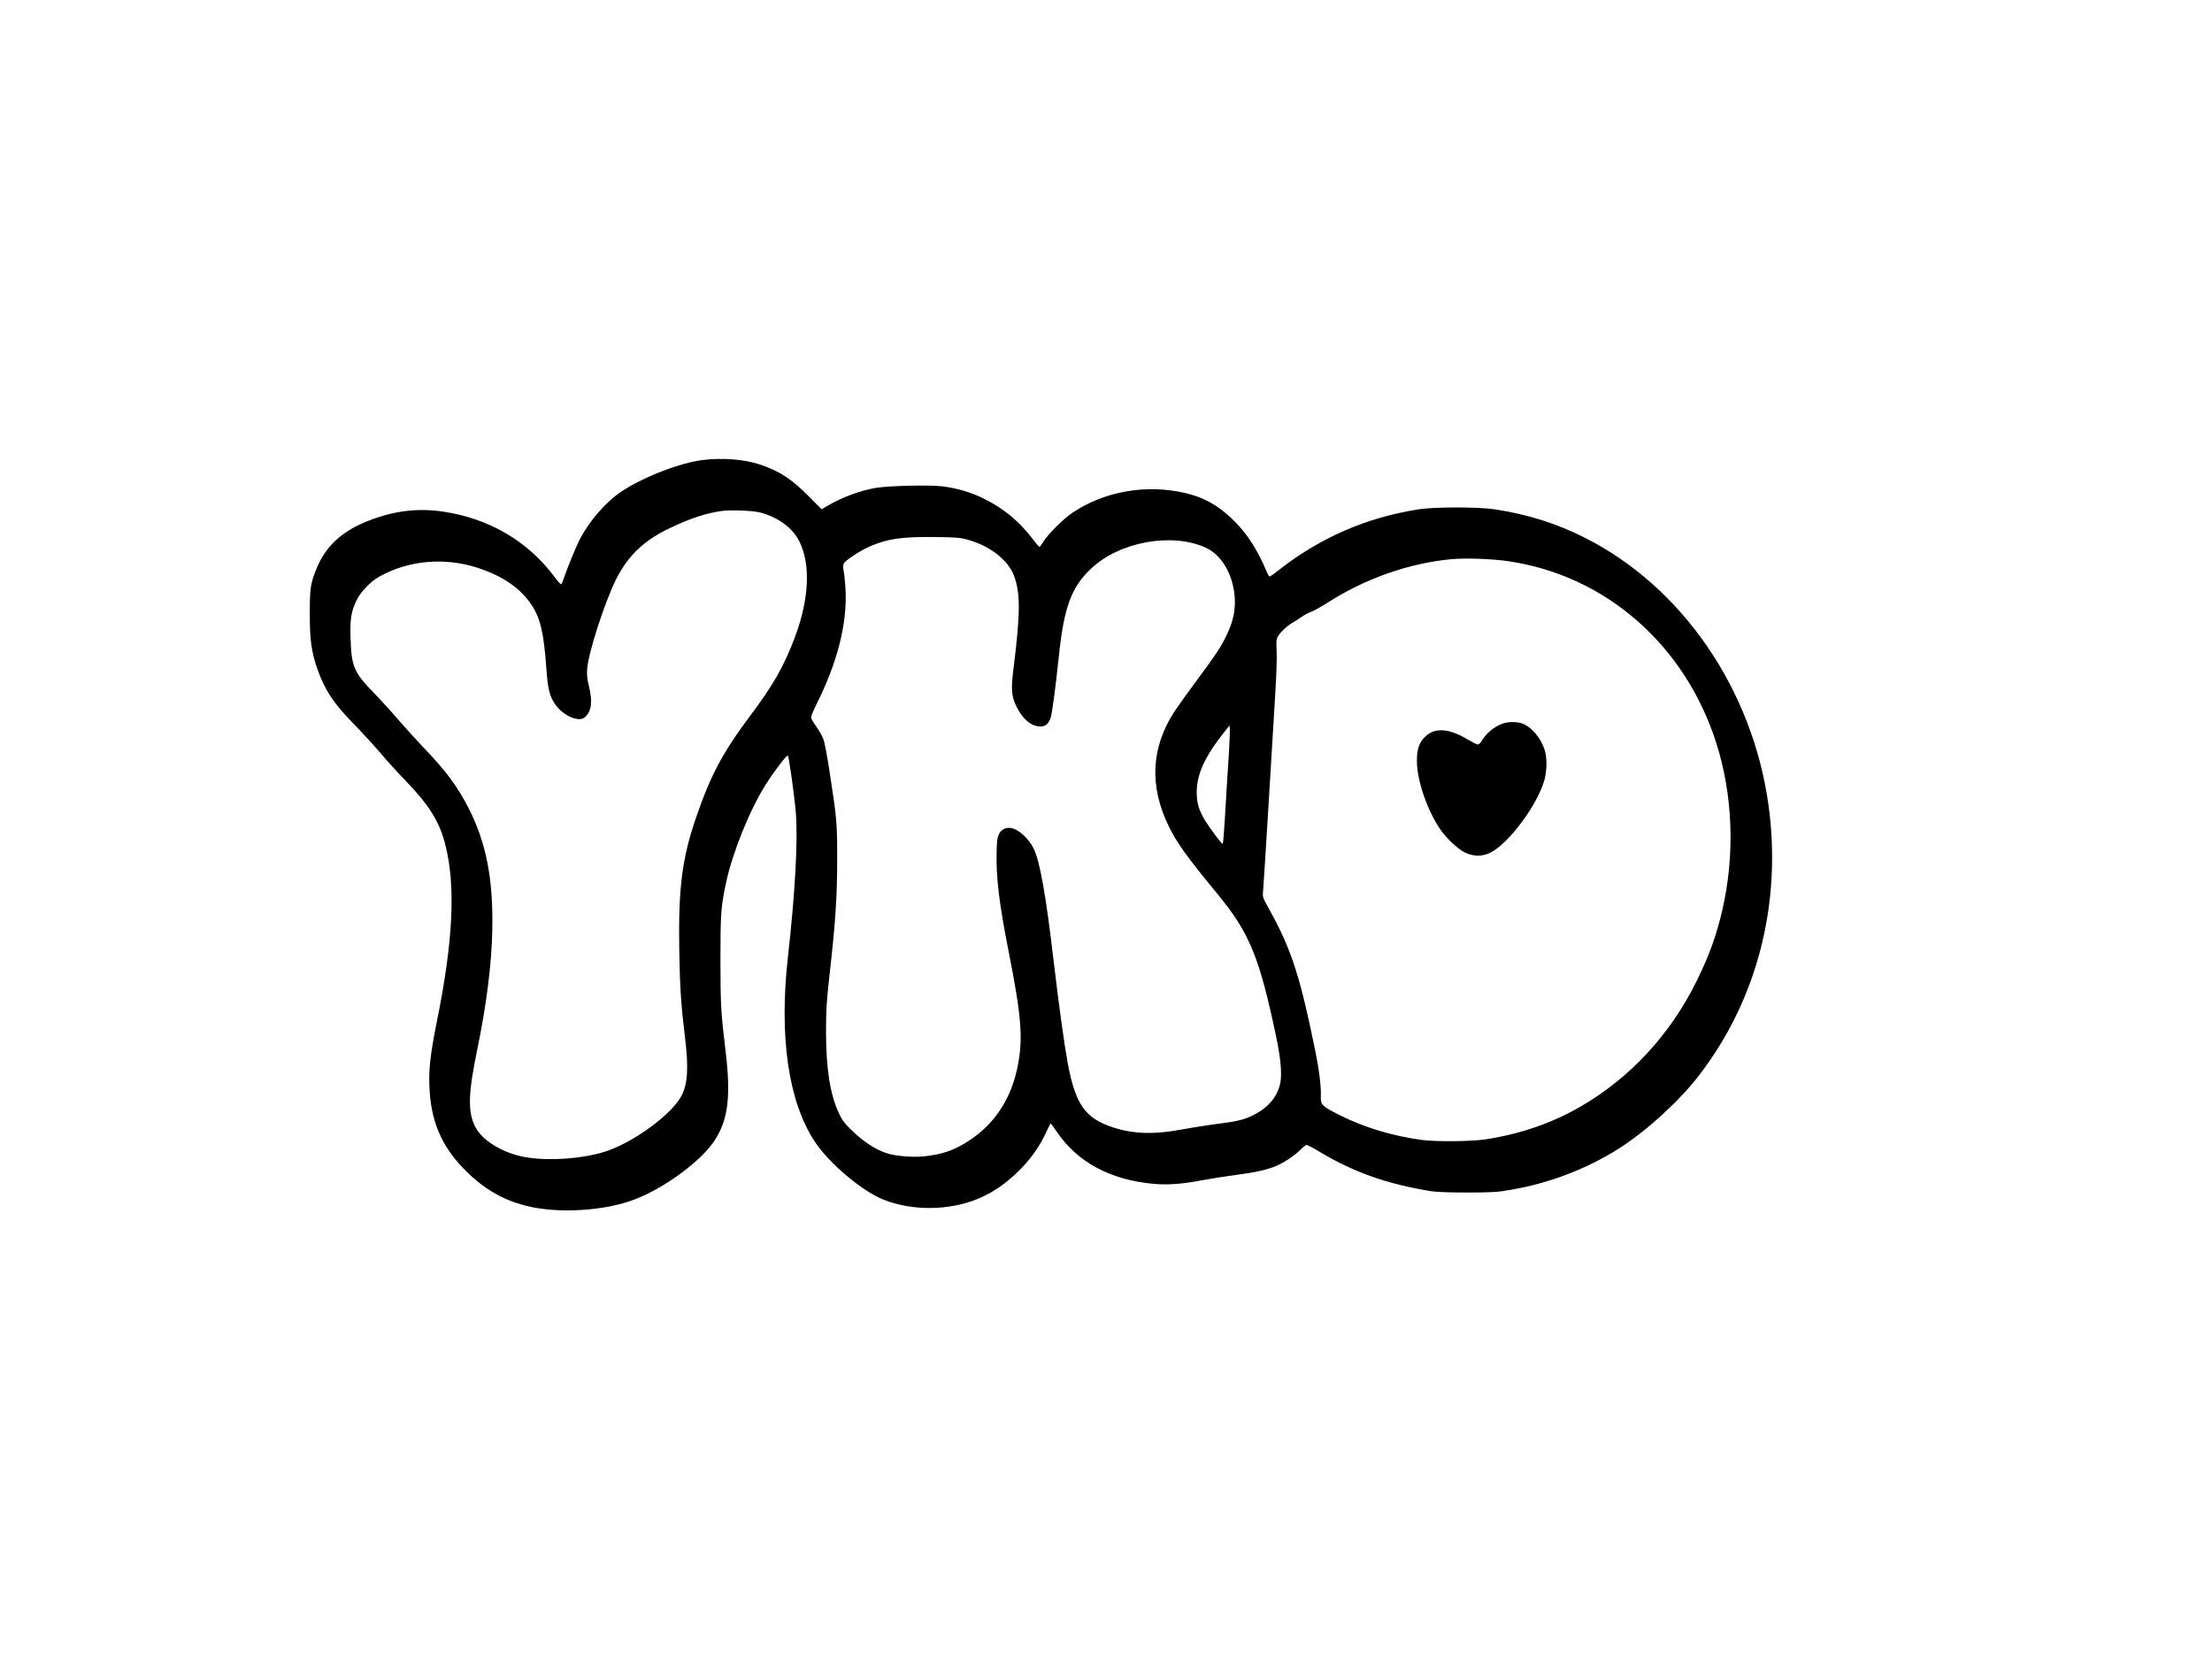
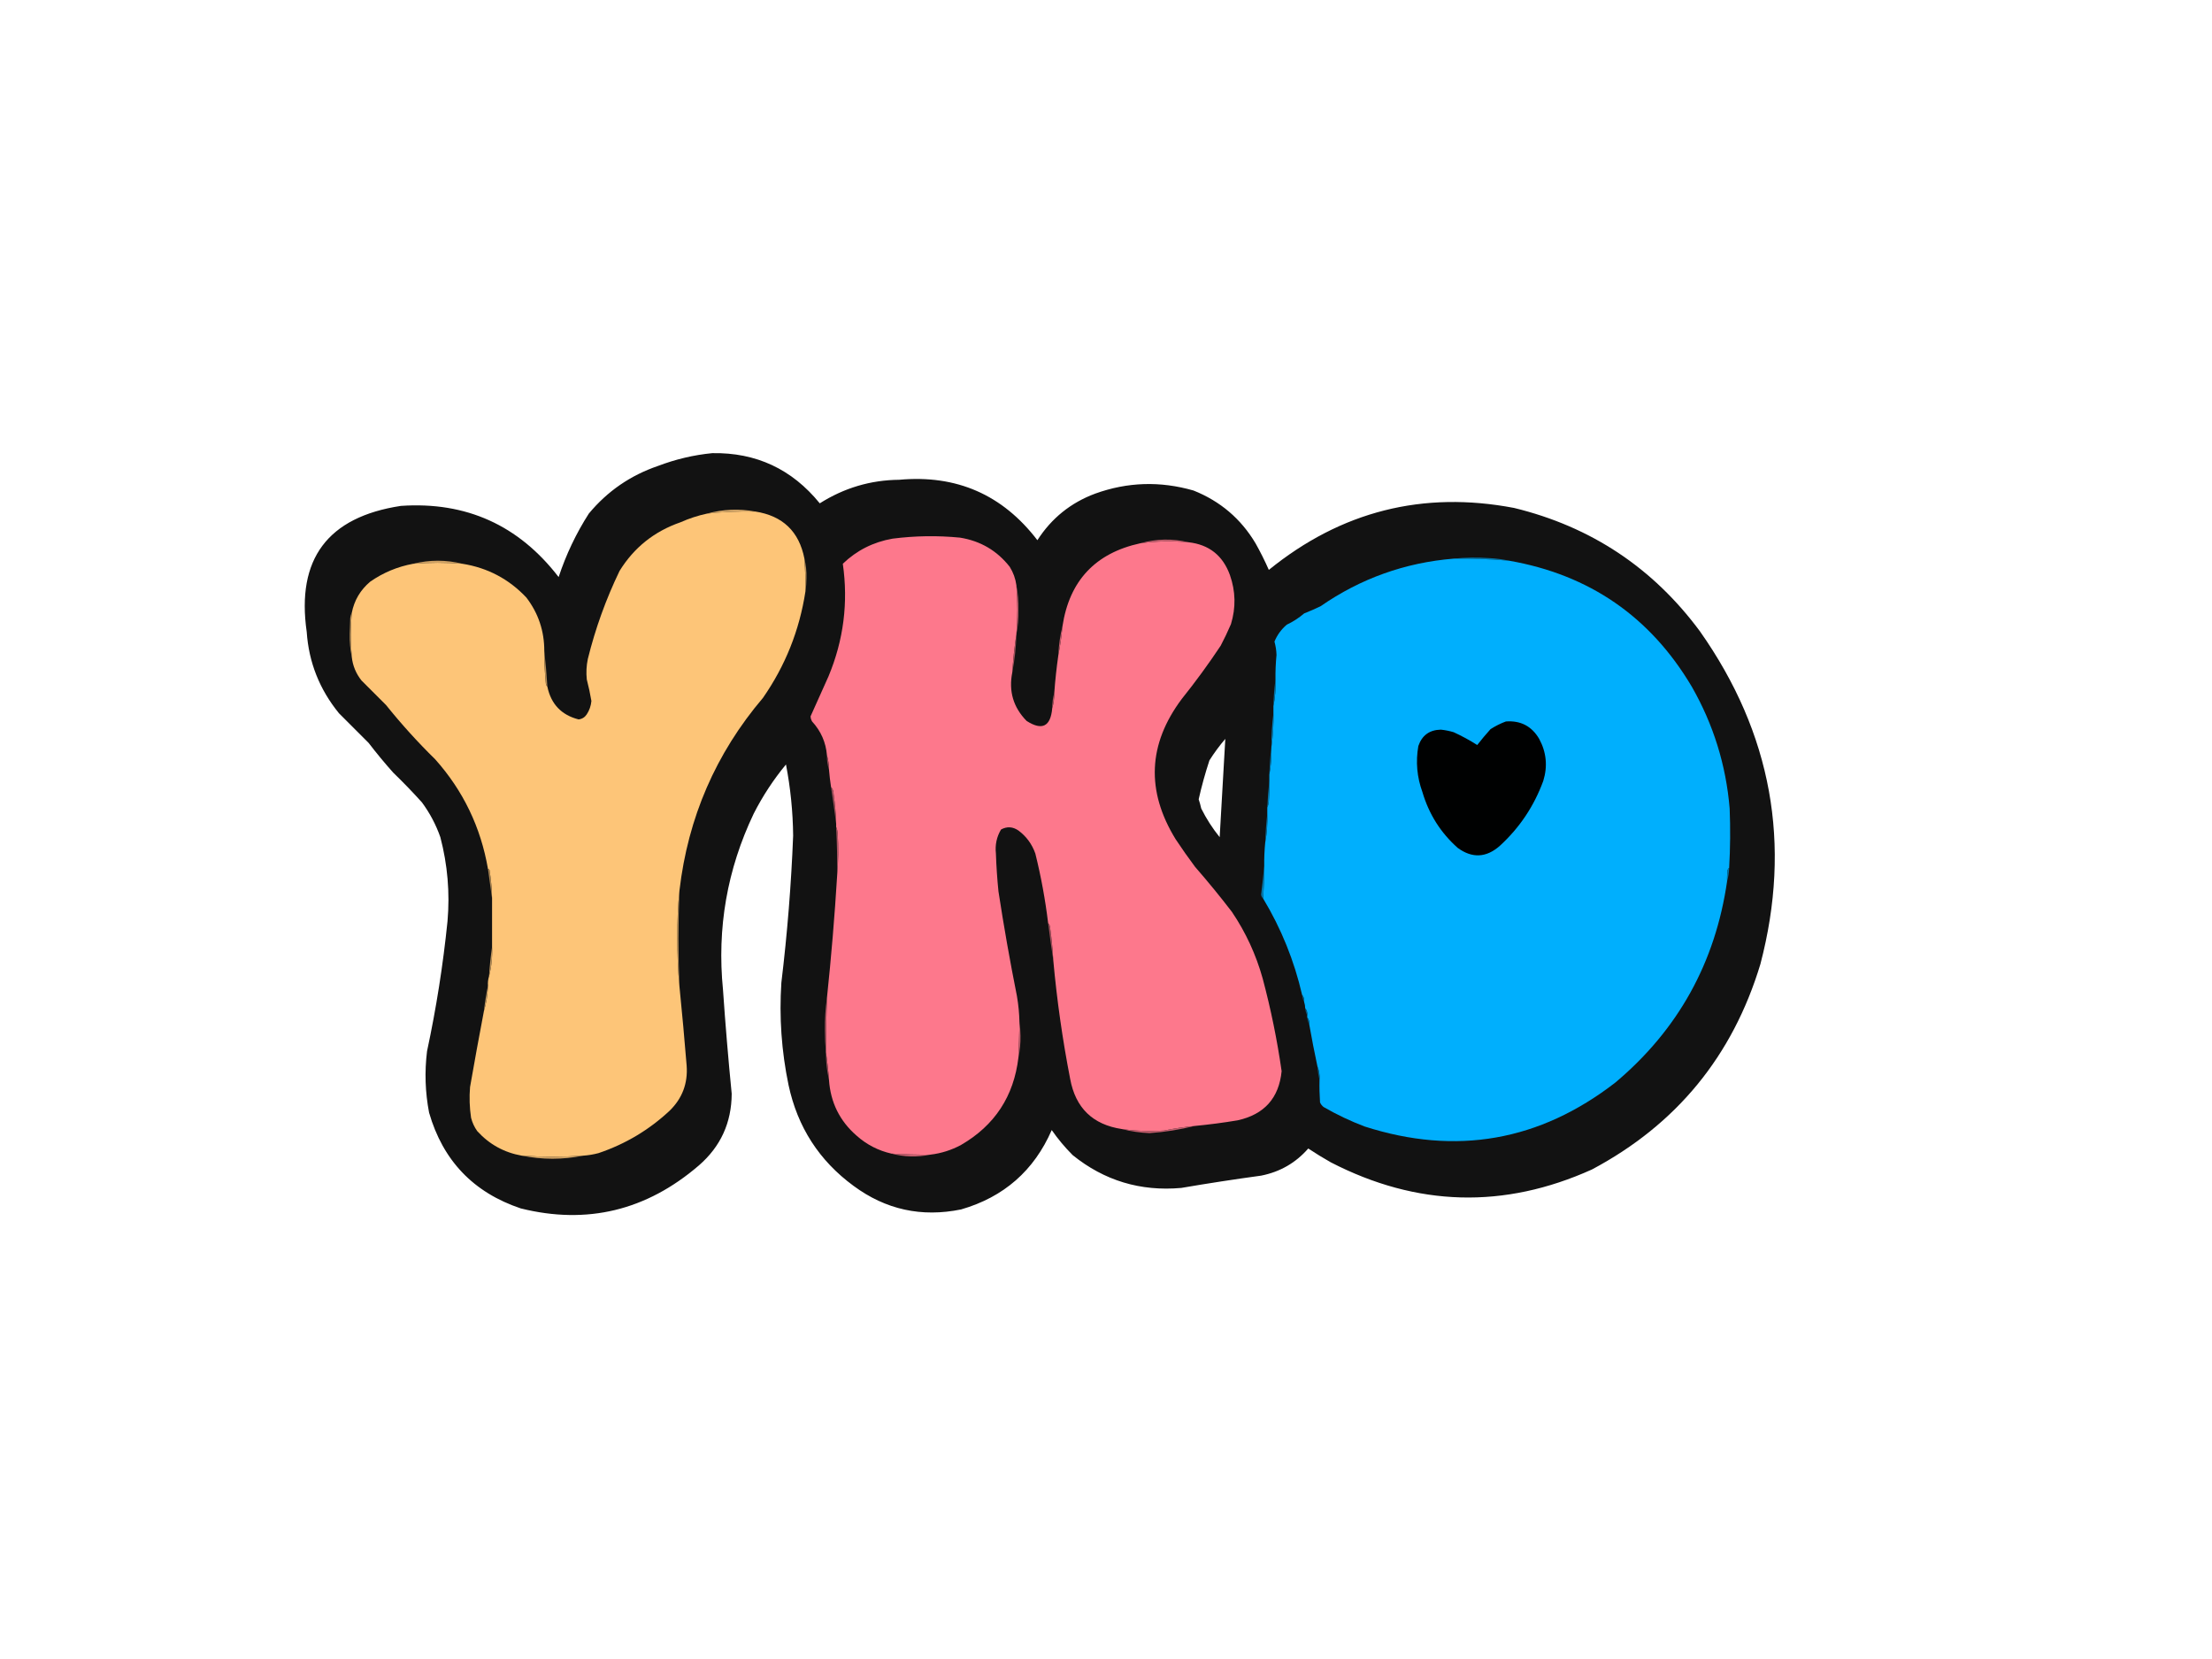
- <svg xmlns="http://www.w3.org/2000/svg" version="1.0" width="2160pt" height="1620pt" viewBox="0 0 2160 1620" preserveAspectRatio="xMidYMid meet">
-   <g transform="translate(0,1620) scale(0.1,-0.1)" fill="#000000" stroke="none">
-     <path d="M6862 11708 c-225 -28 -585 -168 -797 -310 -151 -101 -316 -292 -406 -470 -37 -74 -119 -273 -148 -360 -12 -37 -26 -70 -31 -73 -5 -3 -34 29 -65 71 -258 348 -639 572 -1088 638 -253 38 -491 7 -746 -96 -247 -99 -406 -249 -491 -463 -58 -143 -65 -189 -65 -440 0 -257 16 -371 76 -543 73 -204 155 -328 354 -532 78 -80 194 -206 258 -281 64 -76 176 -199 250 -275 230 -239 330 -400 386 -625 102 -402 76 -940 -83 -1724 -62 -310 -80 -458 -73 -630 12 -333 112 -576 332 -804 186 -193 377 -306 614 -366 312 -78 764 -51 1062 64 295 114 646 374 778 576 131 200 159 427 107 865 -47 388 -50 452 -51 895 0 457 5 525 57 765 62 287 230 703 383 945 83 132 208 296 218 286 11 -11 63 -378 78 -556 22 -269 -6 -778 -77 -1410 -88 -780 5 -1415 263 -1804 139 -210 461 -482 667 -564 280 -113 640 -110 921 5 151 62 281 152 417 288 107 108 192 230 253 362 22 48 42 88 45 88 3 -1 28 -35 57 -78 201 -299 523 -473 946 -512 138 -13 283 -2 476 35 69 13 212 36 317 50 206 27 304 49 402 88 79 33 184 102 242 161 24 25 51 46 59 46 7 0 67 -31 131 -70 332 -198 658 -313 1085 -382 51 -8 178 -13 355 -13 255 1 286 3 432 28 376 66 737 205 1050 404 265 169 585 460 778 711 569 737 812 1683 679 2642 -157 1130 -841 2127 -1789 2607 -276 140 -556 229 -880 279 -158 25 -586 25 -743 1 -512 -79 -969 -278 -1374 -597 -41 -33 -80 -60 -85 -60 -5 0 -18 21 -29 48 -85 201 -177 349 -294 471 -154 161 -302 249 -495 295 -380 91 -790 21 -1105 -189 -90 -60 -248 -217 -290 -290 -15 -25 -30 -45 -35 -45 -4 0 -27 26 -51 58 -143 191 -303 323 -513 423 -116 55 -245 92 -382 110 -126 15 -524 6 -651 -15 -159 -27 -336 -94 -484 -182 l-46 -27 -129 130 c-167 168 -283 243 -476 308 -150 50 -368 67 -556 43z m563 -513 c176 -46 320 -154 384 -288 108 -226 91 -559 -45 -924 -106 -285 -214 -474 -444 -780 -264 -352 -386 -583 -527 -998 -134 -395 -170 -683 -160 -1290 6 -357 18 -537 57 -855 35 -287 25 -442 -34 -558 -89 -174 -440 -437 -716 -537 -226 -81 -602 -108 -834 -60 -213 44 -404 165 -468 297 -71 144 -66 321 21 743 91 439 141 834 148 1166 11 502 -58 859 -233 1201 -109 212 -217 357 -431 581 -75 78 -188 203 -252 277 -63 74 -174 196 -246 270 -189 194 -214 255 -222 530 -6 188 6 257 59 369 37 78 136 182 218 228 285 162 641 194 965 88 245 -80 415 -197 525 -361 86 -129 120 -273 144 -609 16 -217 31 -279 87 -362 77 -112 232 -180 290 -127 66 60 77 148 40 304 -18 74 -22 111 -17 170 12 159 171 650 282 873 118 234 277 385 537 506 193 91 343 140 492 161 87 13 309 4 380 -15z m2020 -264 c217 -58 398 -198 456 -351 64 -168 63 -370 -2 -890 -28 -215 -23 -284 23 -382 60 -126 145 -200 233 -202 50 -1 79 20 101 74 16 37 49 282 84 615 50 477 121 670 314 852 277 264 794 357 1124 203 154 -72 265 -265 279 -485 8 -125 -15 -231 -76 -361 -57 -120 -107 -195 -299 -454 -80 -107 -175 -240 -211 -294 -231 -353 -251 -730 -58 -1125 76 -158 183 -306 476 -661 312 -379 409 -614 573 -1395 49 -234 60 -390 33 -480 -35 -122 -125 -221 -260 -286 -92 -45 -157 -60 -380 -88 -88 -12 -234 -35 -325 -52 -261 -49 -464 -42 -661 22 -273 89 -368 224 -444 634 -33 181 -86 566 -135 980 -76 651 -136 989 -197 1110 -49 98 -145 186 -218 199 -51 10 -98 -14 -121 -60 -15 -31 -20 -66 -22 -168 -7 -248 24 -505 118 -981 123 -622 141 -839 90 -1105 -63 -330 -230 -583 -494 -749 -139 -87 -246 -123 -418 -142 -109 -12 -268 0 -360 27 -115 35 -237 114 -360 235 -63 62 -85 92 -117 160 -85 183 -124 429 -125 789 0 211 4 285 31 530 62 550 77 775 78 1145 0 373 -2 401 -75 874 -21 142 -48 283 -60 314 -12 31 -43 86 -70 124 -28 37 -50 77 -50 89 0 12 29 80 64 150 193 389 288 765 273 1084 -3 69 -11 152 -17 184 -8 42 -9 66 -1 83 14 31 171 133 265 172 173 72 307 90 631 87 199 -3 241 -6 310 -25z m5283 -211 c950 -139 1725 -816 2031 -1774 162 -508 184 -1085 61 -1626 -58 -252 -127 -444 -250 -695 -258 -526 -655 -955 -1145 -1236 -277 -159 -591 -266 -922 -315 -138 -21 -491 -24 -623 -5 -283 39 -553 120 -786 236 -186 93 -199 105 -196 186 4 97 -16 260 -58 464 -144 709 -231 977 -442 1358 -70 126 -70 128 -64 185 3 31 26 395 51 807 25 413 55 903 66 1090 13 203 19 385 15 451 -4 95 -3 114 13 140 28 45 87 101 139 131 26 15 67 42 92 59 25 18 69 41 98 52 29 11 96 49 150 83 367 238 803 391 1219 429 139 12 395 3 551 -20z m-2727 -1860 c-7 -107 -16 -256 -21 -330 -5 -74 -14 -233 -21 -352 -7 -120 -16 -218 -20 -218 -11 0 -124 150 -169 224 -64 106 -83 169 -84 276 -1 180 78 352 277 602 l42 53 4 -30 c2 -16 -2 -118 -8 -225z" />
-     <path d="M14678 9136 c-89 -32 -163 -93 -211 -173 -10 -18 -27 -33 -36 -33 -10 0 -55 23 -101 50 -183 110 -322 118 -416 24 -57 -56 -79 -124 -78 -239 2 -185 95 -461 220 -652 59 -90 179 -205 249 -238 83 -40 169 -40 247 -2 178 87 460 466 528 707 28 101 28 227 1 305 -39 111 -119 207 -205 246 -48 22 -143 24 -198 5z" />
+ <svg xmlns="http://www.w3.org/2000/svg" version="1.1" width="2160px" height="1620px" style="shape-rendering:geometricPrecision; text-rendering:geometricPrecision; image-rendering:optimizeQuality; fill-rule:evenodd; clip-rule:evenodd">
+   <g>
+     <path style="opacity:0.927" fill="#000000" d="M 695.5,442.5 C 738.324,441.741 773.324,458.075 800.5,491.5C 824.289,476.434 850.122,468.767 878,468.5C 933.992,463.374 978.992,483.041 1013,527.5C 1026.8,506.033 1045.63,490.866 1069.5,482C 1100.94,470.637 1132.94,469.637 1165.5,479C 1191.56,489.402 1211.72,506.569 1226,530.5C 1230.74,538.922 1235.07,547.588 1239,556.5C 1309.63,499.218 1389.46,479.051 1478.5,496C 1553.61,514.296 1614.11,554.463 1660,616.5C 1730.08,716.026 1749.75,824.36 1719,941.5C 1691.86,1031.29 1637.02,1098.12 1554.5,1142C 1468.66,1180.69 1383.66,1178.36 1299.5,1135C 1292,1130.75 1284.67,1126.25 1277.5,1121.5C 1265.29,1135.5 1249.95,1144.34 1231.5,1148C 1205.42,1151.57 1179.42,1155.57 1153.5,1160C 1113.68,1163.55 1078.35,1152.89 1047.5,1128C 1039.91,1120.42 1033.08,1112.25 1027,1103.5C 1009.72,1143.1 980.221,1168.94 938.5,1181C 899.89,1188.88 864.89,1181.21 833.5,1158C 799.924,1133.38 778.758,1100.54 770,1059.5C 763.128,1026.5 760.795,993.163 763,959.5C 768.791,911.54 772.624,863.707 774.5,816C 774.244,792.61 771.911,769.443 767.5,746.5C 755.261,761.299 744.761,777.299 736,794.5C 710.034,848.96 700.034,906.294 706,966.5C 708.366,1000.79 711.199,1034.62 714.5,1068C 714.374,1096.25 703.708,1119.58 682.5,1138C 631.238,1182.1 573.238,1196.1 508.5,1180C 462.345,1164.5 432.512,1133.33 419,1086.5C 415.185,1066.62 414.519,1046.62 417,1026.5C 425.995,984.539 432.661,942.206 437,899.5C 439.387,871.735 437.054,844.402 430,817.5C 425.678,805.205 419.678,793.871 412,783.5C 403.03,773.53 393.697,763.863 384,754.5C 375.623,745.125 367.623,735.458 360,725.5C 350.248,715.816 340.581,706.15 331,696.5C 312.023,673.215 301.523,646.715 299.5,617C 289.287,545.851 319.953,504.851 391.5,494C 455.164,489.663 506.498,512.829 545.5,563.5C 552.763,541.511 562.596,520.844 575,501.5C 593.09,479.697 615.59,464.197 642.5,455C 659.739,448.438 677.406,444.272 695.5,442.5 Z M 1196.5,721.5 C 1194.6,753.305 1192.77,785.305 1191,817.5C 1184,808.846 1178,799.513 1173,789.5C 1172.32,786.45 1171.49,783.45 1170.5,780.5C 1173.38,767.667 1176.88,755.001 1181,742.5C 1185.7,735.076 1190.87,728.076 1196.5,721.5 Z" />
+   </g>
+   <g>
+     <path style="opacity:0.946" fill="#dfae6a" d="M 737.5,499.5 C 721.777,499.147 706.111,499.814 690.5,501.5C 706.031,497.207 721.697,496.54 737.5,499.5 Z" />
+   </g>
+   <g>
+     <path style="opacity:0.996" fill="#fec678" d="M 737.5,499.5 C 764.335,503.67 780.335,519.004 785.5,545.5C 786.277,556.148 786.61,566.815 786.5,577.5C 780.698,615.428 766.865,650.094 745,681.5C 698.963,735.71 671.796,798.377 663.5,869.5C 661.951,884.467 661.284,899.634 661.5,915C 661.315,931.362 661.981,947.528 663.5,963.5C 666.081,989.144 668.414,1014.81 670.5,1040.5C 671.798,1057.78 666.298,1072.45 654,1084.5C 633.898,1103.31 610.731,1117.14 584.5,1126C 579.569,1127.32 574.569,1128.15 569.5,1128.5C 549.5,1129.83 529.5,1129.83 509.5,1128.5C 492.275,1125.44 477.775,1117.44 466,1104.5C 463.196,1100.56 461.196,1096.22 460,1091.5C 458.502,1081.55 458.169,1071.55 459,1061.5C 463.31,1036.78 467.81,1012.12 472.5,987.5C 474.934,979.482 476.267,971.149 476.5,962.5C 476.264,959.391 476.597,956.391 477.5,953.5C 479.946,944.124 480.946,934.457 480.5,924.5C 480.5,908.833 480.5,893.167 480.5,877.5C 480.327,868.113 479.494,858.78 478,849.5C 477.617,848.944 477.117,848.611 476.5,848.5C 469.474,807.787 452.308,772.12 425,741.5C 407.891,724.73 391.891,707.063 377,688.5C 369,680.5 361,672.5 353,664.5C 347.621,657.742 344.454,650.075 343.5,641.5C 342.192,627.168 342.192,612.835 343.5,598.5C 345.901,586.253 351.901,576.086 361.5,568C 374.205,559.15 388.205,553.317 403.5,550.5C 419.503,549.208 435.503,549.208 451.5,550.5C 476.157,554.428 496.991,565.428 514,583.5C 525.659,598.771 531.492,616.105 531.5,635.5C 531.457,646.191 531.957,656.857 533,667.5C 533.232,668.737 533.732,669.737 534.5,670.5C 538.055,687.553 548.222,698.22 565,702.5C 568.415,702.094 571.082,700.428 573,697.5C 575.574,693.538 577.074,689.205 577.5,684.5C 576.312,677.436 574.812,670.436 573,663.5C 572.289,656.785 572.622,650.118 574,643.5C 581.362,613.745 591.696,585.078 605,557.5C 619.093,534.676 638.926,518.843 664.5,510C 672.889,506.259 681.556,503.426 690.5,501.5C 706.111,499.814 721.777,499.147 737.5,499.5 Z" />
+   </g>
+   <g>
+     <path style="opacity:0.996" fill="#fe788d" d="M 992.5,571.5 C 993.812,587.499 993.812,603.499 992.5,619.5C 990.611,631.631 989.278,643.965 988.5,656.5C 984.8,674.892 989.467,690.726 1002.5,704C 1017.61,713.679 1025.94,709.512 1027.5,691.5C 1028.89,686.731 1029.56,681.731 1029.5,676.5C 1030.4,664.102 1031.73,651.769 1033.5,639.5C 1035.31,630.363 1036.64,621.03 1037.5,611.5C 1044.26,567.076 1069.59,540.076 1113.5,530.5C 1129.13,528.382 1144.79,528.048 1160.5,529.5C 1180.57,531.729 1194.07,542.395 1201,561.5C 1206.6,577.384 1206.93,593.384 1202,609.5C 1198.94,616.621 1195.61,623.621 1192,630.5C 1180.11,648.394 1167.44,665.728 1154,682.5C 1120.97,726.656 1118.97,772.323 1148,819.5C 1154.09,828.675 1160.42,837.675 1167,846.5C 1179.48,860.799 1191.48,875.466 1203,890.5C 1216.47,910.456 1226.47,932.122 1233,955.5C 1240.96,985.311 1247.13,1015.48 1251.5,1046C 1248.89,1072.28 1234.56,1088.28 1208.5,1094C 1194.56,1096.33 1180.56,1098.16 1166.5,1099.5C 1156.43,1100.46 1146.43,1101.96 1136.5,1104C 1122.76,1104.89 1109.09,1104.39 1095.5,1102.5C 1067.06,1098.23 1050.23,1081.9 1045,1053.5C 1037.53,1015.11 1032.03,976.446 1028.5,937.5C 1027.91,927.134 1026.91,916.801 1025.5,906.5C 1025.44,904.36 1024.78,902.694 1023.5,901.5C 1020.73,878.576 1016.57,855.909 1011,833.5C 1007.75,824.267 1002.25,816.767 994.5,811C 988.963,807.187 983.297,806.854 977.5,810C 973.228,817.186 971.562,825.02 972.5,833.5C 972.913,845.862 973.746,858.195 975,870.5C 980.226,904.632 986.226,938.632 993,972.5C 994.493,981.109 995.326,989.775 995.5,998.5C 995.307,1009.84 994.973,1021.17 994.5,1032.5C 990.038,1070.43 971.371,1098.93 938.5,1118C 929.088,1123.08 919.088,1126.25 908.5,1127.5C 895.817,1127.63 883.15,1127.29 870.5,1126.5C 857.681,1123.59 846.348,1117.76 836.5,1109C 819.984,1094.65 810.984,1076.49 809.5,1054.5C 808.85,1045.32 807.85,1036.32 806.5,1027.5C 806.539,1009.83 806.873,992.16 807.5,974.5C 811.716,934.574 815.049,894.574 817.5,854.5C 818.661,841.006 818.827,827.34 818,813.5C 817.809,811.292 817.309,809.292 816.5,807.5C 816.5,806.5 816.5,805.5 816.5,804.5C 816.245,794.789 815.411,785.123 814,775.5C 814.03,772.639 813.197,770.305 811.5,768.5C 810.646,762.858 809.98,757.191 809.5,751.5C 809.468,746.609 808.801,741.943 807.5,737.5C 806.461,724.9 801.628,713.9 793,704.5C 792.077,702.966 791.577,701.299 791.5,699.5C 797.305,686.551 803.138,673.551 809,660.5C 823.776,625.072 828.443,588.406 823,550.5C 836.533,537.483 852.7,529.316 871.5,526C 893.467,523.18 915.467,522.846 937.5,525C 957.476,528.23 973.642,537.73 986,553.5C 989.463,559.057 991.629,565.057 992.5,571.5 Z" />
+   </g>
+   <g>
+     <path style="opacity:0.894" fill="#d76677" d="M 1160.5,529.5 C 1144.79,528.048 1129.13,528.382 1113.5,530.5C 1129.11,526.075 1144.78,525.742 1160.5,529.5 Z" />
+   </g>
+   <g>
+     <path style="opacity:0.861" fill="#0086c3" d="M 1419.5,545.5 C 1430.99,544.341 1442.66,544.174 1454.5,545C 1461.04,545.331 1467.38,546.165 1473.5,547.5C 1455.54,545.925 1437.54,545.259 1419.5,545.5 Z" />
+   </g>
+   <g>
+     <path style="opacity:0.996" fill="#00b0fe" d="M 1419.5,545.5 C 1437.54,545.259 1455.54,545.925 1473.5,547.5C 1551.99,561.185 1611.49,602.185 1652,670.5C 1673.12,707.427 1685.45,747.094 1689,789.5C 1689.78,808.858 1689.62,828.191 1688.5,847.5C 1687.78,847.918 1687.28,848.584 1687,849.5C 1686.5,853.152 1686.33,856.818 1686.5,860.5C 1674.99,940.045 1638.65,1005.55 1577.5,1057C 1503.52,1114.33 1421.86,1128.66 1332.5,1100C 1318.65,1094.74 1305.32,1088.41 1292.5,1081C 1290.95,1079.79 1289.78,1078.29 1289,1076.5C 1288.5,1069.17 1288.33,1061.84 1288.5,1054.5C 1288.84,1049.88 1288.18,1045.54 1286.5,1041.5C 1283.58,1027.91 1280.92,1014.25 1278.5,1000.5C 1278.83,997.772 1278.16,995.438 1276.5,993.5C 1276.5,992.833 1276.5,992.167 1276.5,991.5C 1276.83,988.772 1276.16,986.438 1274.5,984.5C 1274.48,982.435 1274.15,980.435 1273.5,978.5C 1273.83,975.772 1273.16,973.438 1271.5,971.5C 1263.8,938.114 1251.14,906.781 1233.5,877.5C 1234.1,866.844 1234.43,856.177 1234.5,845.5C 1234.4,837.809 1234.74,830.142 1235.5,822.5C 1237.18,813.389 1237.84,804.055 1237.5,794.5C 1237.5,792.5 1237.5,790.5 1237.5,788.5C 1238.31,786.708 1238.81,784.708 1239,782.5C 1239.5,775.842 1239.67,769.175 1239.5,762.5C 1239.5,760.5 1239.5,758.5 1239.5,756.5C 1241.16,747.722 1241.82,738.722 1241.5,729.5C 1243.11,718.709 1243.78,707.709 1243.5,696.5C 1243.5,694.167 1243.5,691.833 1243.5,689.5C 1245.19,681.061 1245.86,672.395 1245.5,663.5C 1245.39,655.482 1245.72,647.482 1246.5,639.5C 1246.35,635.088 1245.68,630.754 1244.5,626.5C 1247.13,620.101 1251.13,614.601 1256.5,610C 1262.68,607.081 1268.34,603.414 1273.5,599C 1278.92,596.861 1284.25,594.528 1289.5,592C 1328.62,564.904 1371.95,549.404 1419.5,545.5 Z" />
+   </g>
+   <g>
+     <path style="opacity:0.929" fill="#ddac69" d="M 451.5,550.5 C 435.503,549.208 419.503,549.208 403.5,550.5C 419.494,546.531 435.494,546.531 451.5,550.5 Z" />
+   </g>
+   <g>
+     <path style="opacity:0.876" fill="#cd9f61" d="M 785.5,545.5 C 787.014,551.595 787.68,557.928 787.5,564.5C 787.499,569.013 787.166,573.347 786.5,577.5C 786.61,566.815 786.277,556.148 785.5,545.5 Z" />
+   </g>
+   <g>
+     <path style="opacity:0.882" fill="#c45d6c" d="M 992.5,571.5 C 994.031,579.274 994.698,587.274 994.5,595.5C 994.698,603.726 994.031,611.726 992.5,619.5C 993.812,603.499 993.812,587.499 992.5,571.5 Z" />
+   </g>
+   <g>
+     <path style="opacity:0.957" fill="#cb6070" d="M 1037.5,611.5 C 1036.64,621.03 1035.31,630.363 1033.5,639.5C 1033.86,629.895 1035.2,620.561 1037.5,611.5 Z" />
+   </g>
+   <g>
+     <path style="opacity:0.882" fill="#cfa162" d="M 343.5,598.5 C 342.192,612.835 342.192,627.168 343.5,641.5C 341.983,634.228 341.316,626.728 341.5,619C 341.667,613.833 341.833,608.667 342,603.5C 342.198,601.618 342.698,599.952 343.5,598.5 Z" />
+   </g>
+   <g>
+     <path style="opacity:0.851" fill="#bb5967" d="M 992.5,619.5 C 992.176,632.081 990.842,644.415 988.5,656.5C 989.278,643.965 990.611,631.631 992.5,619.5 Z" />
+   </g>
+   <g>
+     <path style="opacity:0.902" fill="#c4985c" d="M 531.5,635.5 C 532.769,647.003 533.769,658.669 534.5,670.5C 533.732,669.737 533.232,668.737 533,667.5C 531.957,656.857 531.457,646.191 531.5,635.5 Z" />
+   </g>
+   <g>
+     <path style="opacity:0.904" fill="#007db5" d="M 1245.5,663.5 C 1245.86,672.395 1245.19,681.061 1243.5,689.5C 1243.69,680.648 1244.36,671.981 1245.5,663.5 Z" />
+   </g>
+   <g>
+     <path style="opacity:0.894" fill="#b95866" d="M 1029.5,676.5 C 1029.56,681.731 1028.89,686.731 1027.5,691.5C 1027.44,686.269 1028.11,681.269 1029.5,676.5 Z" />
+   </g>
+   <g>
+     <path style="opacity:0.996" fill="#000000" d="M 1470.5,704.5 C 1484.9,703.45 1495.73,709.117 1503,721.5C 1510.06,734.565 1511.4,748.232 1507,762.5C 1498.02,787.145 1483.85,808.312 1464.5,826C 1451.29,837.597 1437.62,838.264 1423.5,828C 1406.86,813.239 1395.36,795.073 1389,773.5C 1383.65,758.833 1382.32,743.833 1385,728.5C 1388.56,718.046 1395.9,712.713 1407,712.5C 1411.24,712.935 1415.41,713.769 1419.5,715C 1427.49,718.658 1435.15,722.825 1442.5,727.5C 1446.62,722.212 1450.95,717.045 1455.5,712C 1460.32,708.921 1465.32,706.421 1470.5,704.5 Z" />
+   </g>
+   <g>
+     <path style="opacity:0.925" fill="#0086c3" d="M 1243.5,696.5 C 1243.78,707.709 1243.11,718.709 1241.5,729.5C 1241.47,718.306 1242.14,707.306 1243.5,696.5 Z" />
+   </g>
+   <g>
+     <path style="opacity:0.843" fill="#b35463" d="M 807.5,737.5 C 808.801,741.943 809.468,746.609 809.5,751.5C 808.028,747.081 807.362,742.414 807.5,737.5 Z" />
+   </g>
+   <g>
+     <path style="opacity:0.888" fill="#007cb4" d="M 1241.5,729.5 C 1241.82,738.722 1241.16,747.722 1239.5,756.5C 1239.78,747.321 1240.45,738.321 1241.5,729.5 Z" />
+   </g>
+   <g>
+     <path style="opacity:0.914" fill="#007fb8" d="M 1239.5,762.5 C 1239.67,769.175 1239.5,775.842 1239,782.5C 1238.81,784.708 1238.31,786.708 1237.5,788.5C 1237.88,779.662 1238.54,770.995 1239.5,762.5 Z" />
+   </g>
+   <g>
+     <path style="opacity:0.835" fill="#bb5967" d="M 811.5,768.5 C 813.197,770.305 814.03,772.639 814,775.5C 815.411,785.123 816.245,794.789 816.5,804.5C 814.99,792.604 813.323,780.604 811.5,768.5 Z" />
+   </g>
+   <g>
+     <path style="opacity:0.89" fill="#007ab1" d="M 1237.5,794.5 C 1237.84,804.055 1237.18,813.389 1235.5,822.5C 1235.8,812.99 1236.47,803.657 1237.5,794.5 Z" />
+   </g>
+   <g>
+     <path style="opacity:0.88" fill="#c45c6c" d="M 816.5,807.5 C 817.309,809.292 817.809,811.292 818,813.5C 818.827,827.34 818.661,841.006 817.5,854.5C 817.629,838.82 817.296,823.153 816.5,807.5 Z" />
+   </g>
+   <g>
+     <path style="opacity:0.902" fill="#bc9259" d="M 476.5,848.5 C 477.117,848.611 477.617,848.944 478,849.5C 479.494,858.78 480.327,868.113 480.5,877.5C 479.264,867.955 477.93,858.289 476.5,848.5 Z" />
+   </g>
+   <g>
+     <path style="opacity:0.898" fill="#007fb7" d="M 1688.5,847.5 C 1688.38,852.049 1687.71,856.382 1686.5,860.5C 1686.33,856.818 1686.5,853.152 1687,849.5C 1687.28,848.584 1687.78,847.918 1688.5,847.5 Z" />
+   </g>
+   <g>
+     <path style="opacity:0.918" fill="#0083bd" d="M 1234.5,845.5 C 1234.43,856.177 1234.1,866.844 1233.5,877.5C 1232.33,876.504 1231.67,875.171 1231.5,873.5C 1232.67,864.038 1233.67,854.704 1234.5,845.5 Z" />
+   </g>
+   <g>
+     <path style="opacity:0.847" fill="#c99c5f" d="M 663.5,869.5 C 662.22,900.831 662.22,932.165 663.5,963.5C 661.981,947.528 661.315,931.362 661.5,915C 661.284,899.634 661.951,884.467 663.5,869.5 Z" />
+   </g>
+   <g>
+     <path style="opacity:0.863" fill="#bb5967" d="M 1023.5,901.5 C 1024.78,902.694 1025.44,904.36 1025.5,906.5C 1026.91,916.801 1027.91,927.134 1028.5,937.5C 1026.68,925.653 1025.02,913.653 1023.5,901.5 Z" />
+   </g>
+   <g>
+     <path style="opacity:0.902" fill="#d1a363" d="M 480.5,924.5 C 480.946,934.457 479.946,944.124 477.5,953.5C 478.151,943.653 479.151,933.987 480.5,924.5 Z" />
+   </g>
+   <g>
+     <path style="opacity:0.902" fill="#cea062" d="M 476.5,962.5 C 476.267,971.149 474.934,979.482 472.5,987.5C 473.477,978.978 474.81,970.645 476.5,962.5 Z" />
+   </g>
+   <g>
+     <path style="opacity:0.867" fill="#006998" d="M 1271.5,971.5 C 1273.16,973.438 1273.83,975.772 1273.5,978.5C 1272.39,976.401 1271.72,974.067 1271.5,971.5 Z" />
+   </g>
+   <g>
+     <path style="opacity:0.867" fill="#006897" d="M 1274.5,984.5 C 1276.16,986.438 1276.83,988.772 1276.5,991.5C 1275.39,989.401 1274.72,987.067 1274.5,984.5 Z" />
+   </g>
+   <g>
+     <path style="opacity:0.863" fill="#006796" d="M 1276.5,993.5 C 1278.16,995.438 1278.83,997.772 1278.5,1000.5C 1277.39,998.401 1276.72,996.067 1276.5,993.5 Z" />
+   </g>
+   <g>
+     <path style="opacity:0.863" fill="#c95f6f" d="M 807.5,974.5 C 806.873,992.16 806.539,1009.83 806.5,1027.5C 805.834,1020.67 805.5,1013.67 805.5,1006.5C 805.34,995.626 806.007,984.96 807.5,974.5 Z" />
+   </g>
+   <g>
+     <path style="opacity:0.924" fill="#ca6070" d="M 995.5,998.5 C 996.166,1002.65 996.499,1006.99 996.5,1011.5C 996.628,1018.72 995.961,1025.72 994.5,1032.5C 994.973,1021.17 995.307,1009.84 995.5,998.5 Z" />
+   </g>
+   <g>
+     <path style="opacity:0.851" fill="#ba5867" d="M 806.5,1027.5 C 807.85,1036.32 808.85,1045.32 809.5,1054.5C 807.418,1045.76 806.418,1036.76 806.5,1027.5 Z" />
+   </g>
+   <g>
+     <path style="opacity:0.878" fill="#006b9b" d="M 1286.5,1041.5 C 1288.18,1045.54 1288.84,1049.88 1288.5,1054.5C 1287.44,1050.36 1286.77,1046.03 1286.5,1041.5 Z" />
+   </g>
+   <g>
+     <path style="opacity:0.901" fill="#d76677" d="M 1166.5,1099.5 C 1152.17,1103.11 1137.5,1105.44 1122.5,1106.5C 1113.21,1106.12 1104.21,1104.79 1095.5,1102.5C 1109.09,1104.39 1122.76,1104.89 1136.5,1104C 1146.43,1101.96 1156.43,1100.46 1166.5,1099.5 Z" />
+   </g>
+   <g>
+     <path style="opacity:0.902" fill="#d76677" d="M 870.5,1126.5 C 883.15,1127.29 895.817,1127.63 908.5,1127.5C 895.77,1130.16 883.103,1129.83 870.5,1126.5 Z" />
+   </g>
+   <g>
+     <path style="opacity:0.943" fill="#ddac69" d="M 509.5,1128.5 C 529.5,1129.83 549.5,1129.83 569.5,1128.5C 549.498,1132.5 529.498,1132.5 509.5,1128.5 Z" />
  </g>
</svg>
